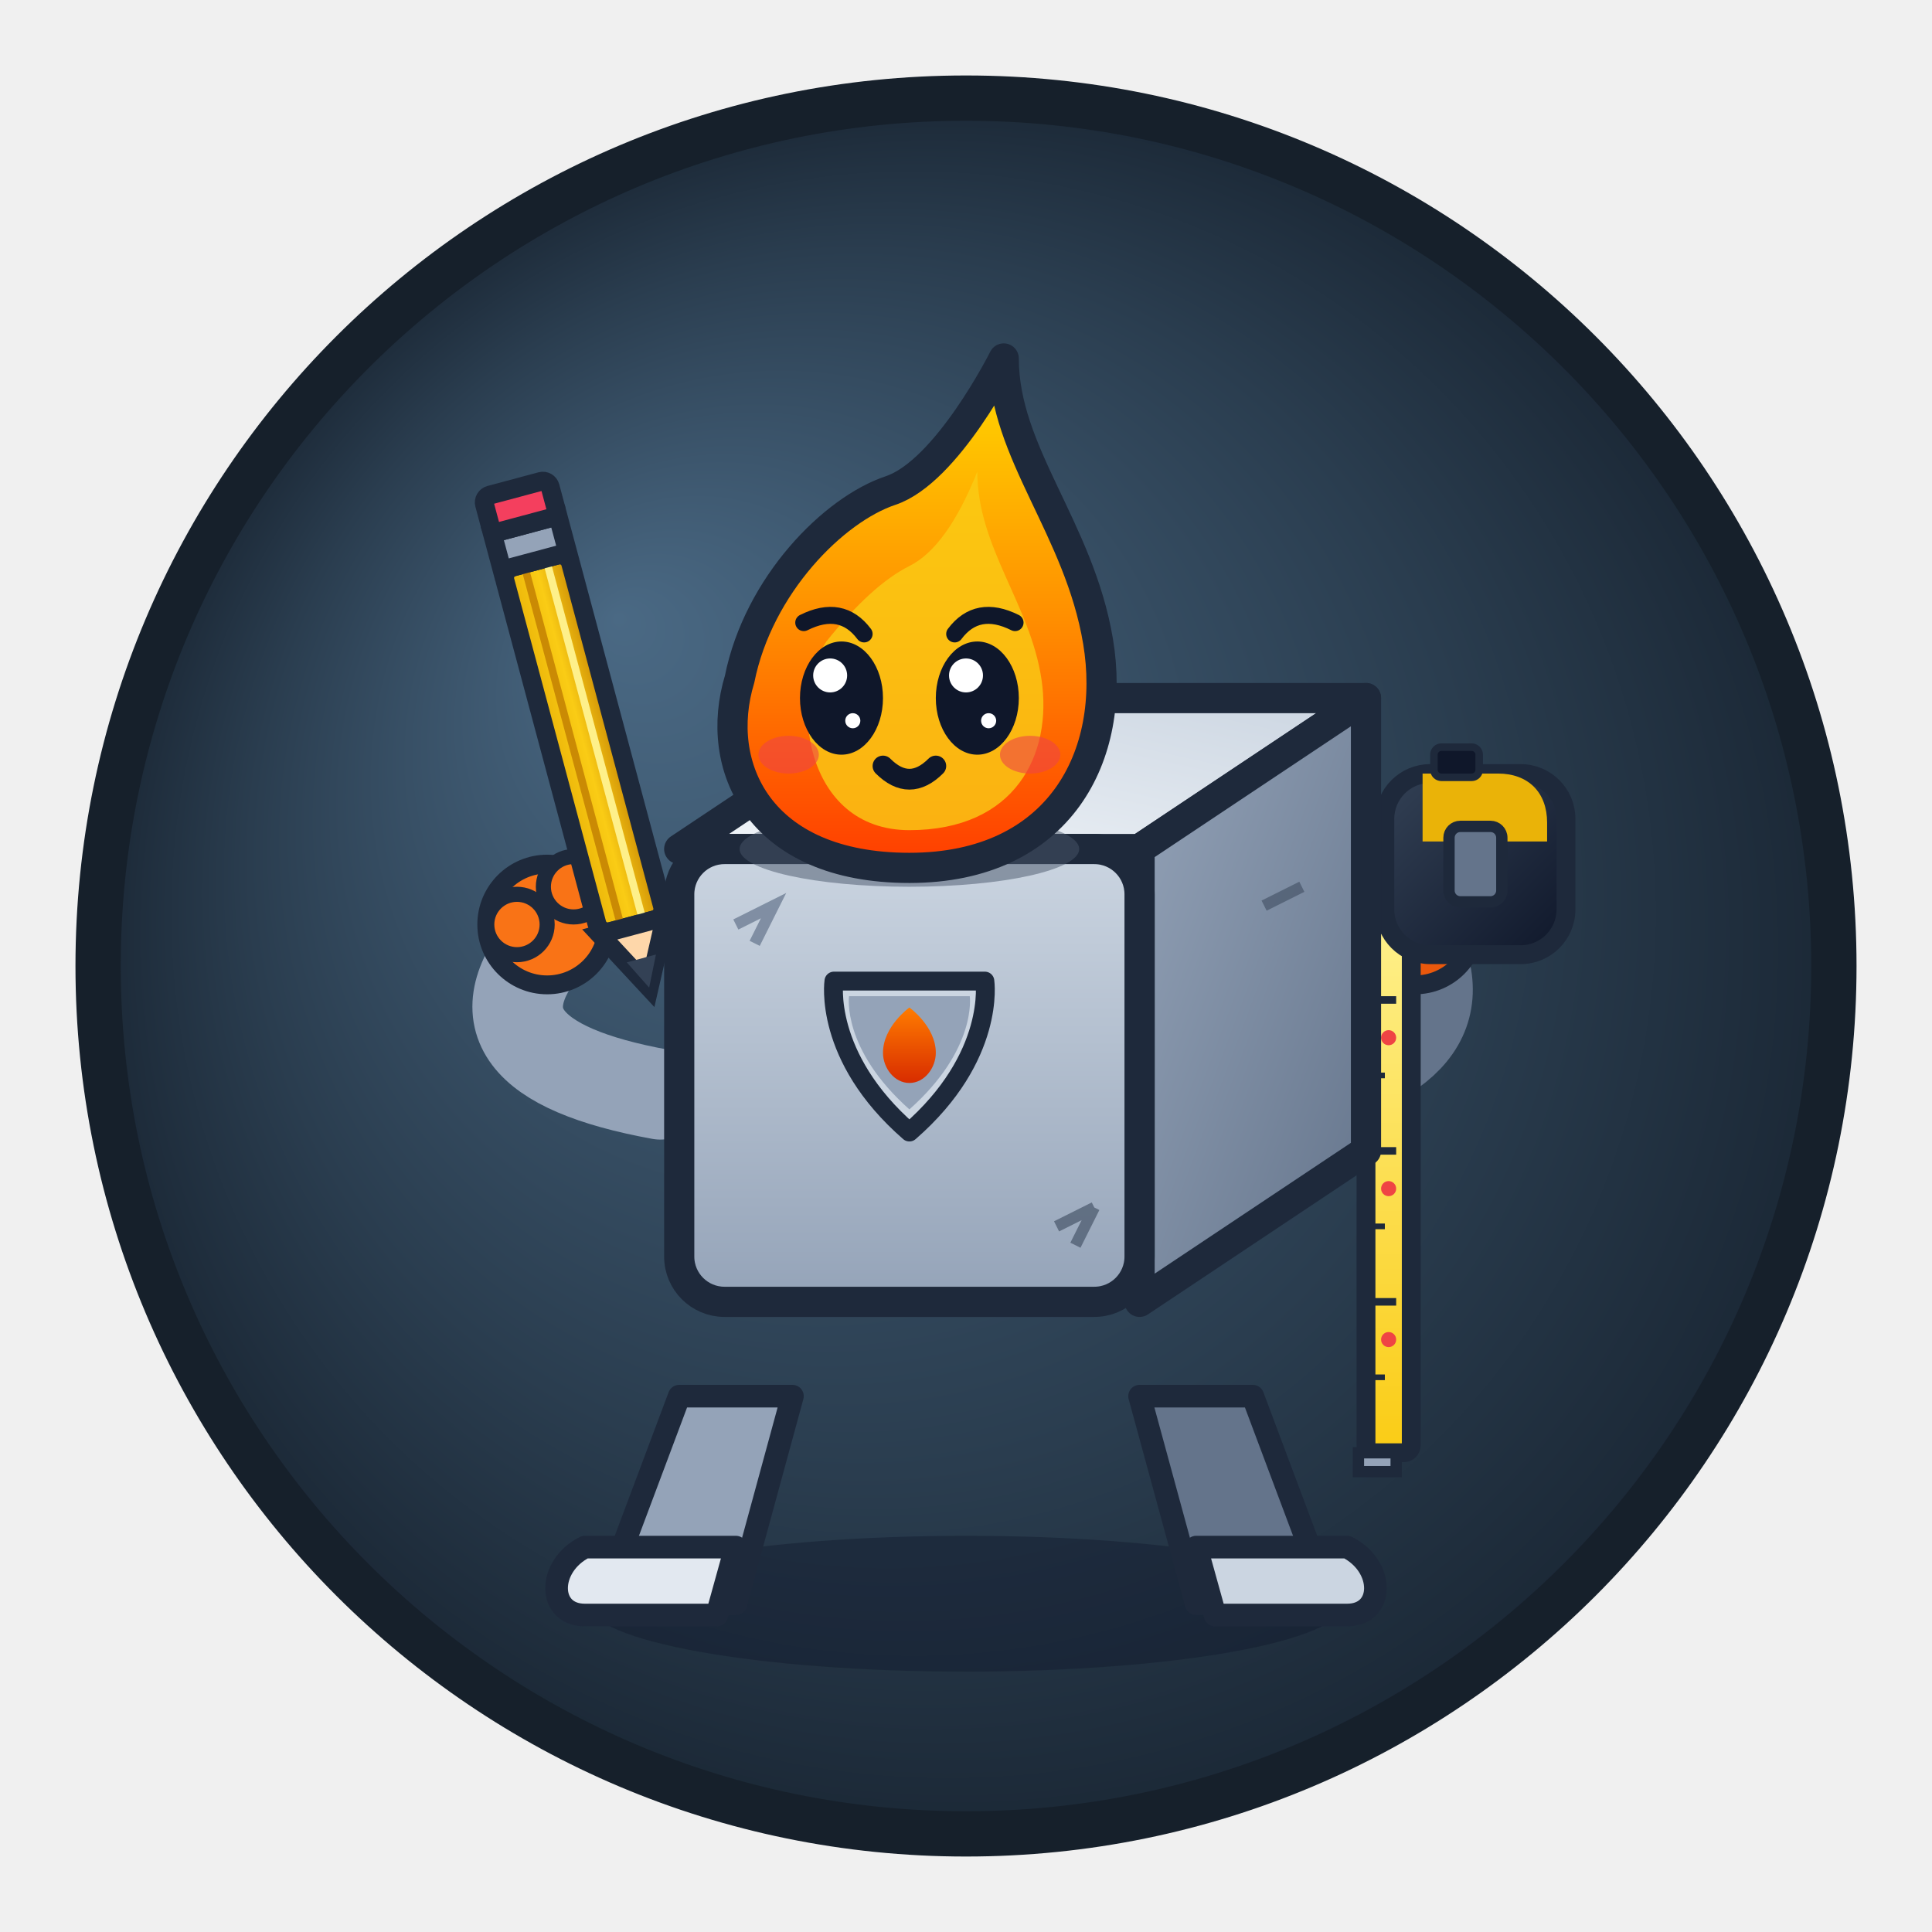
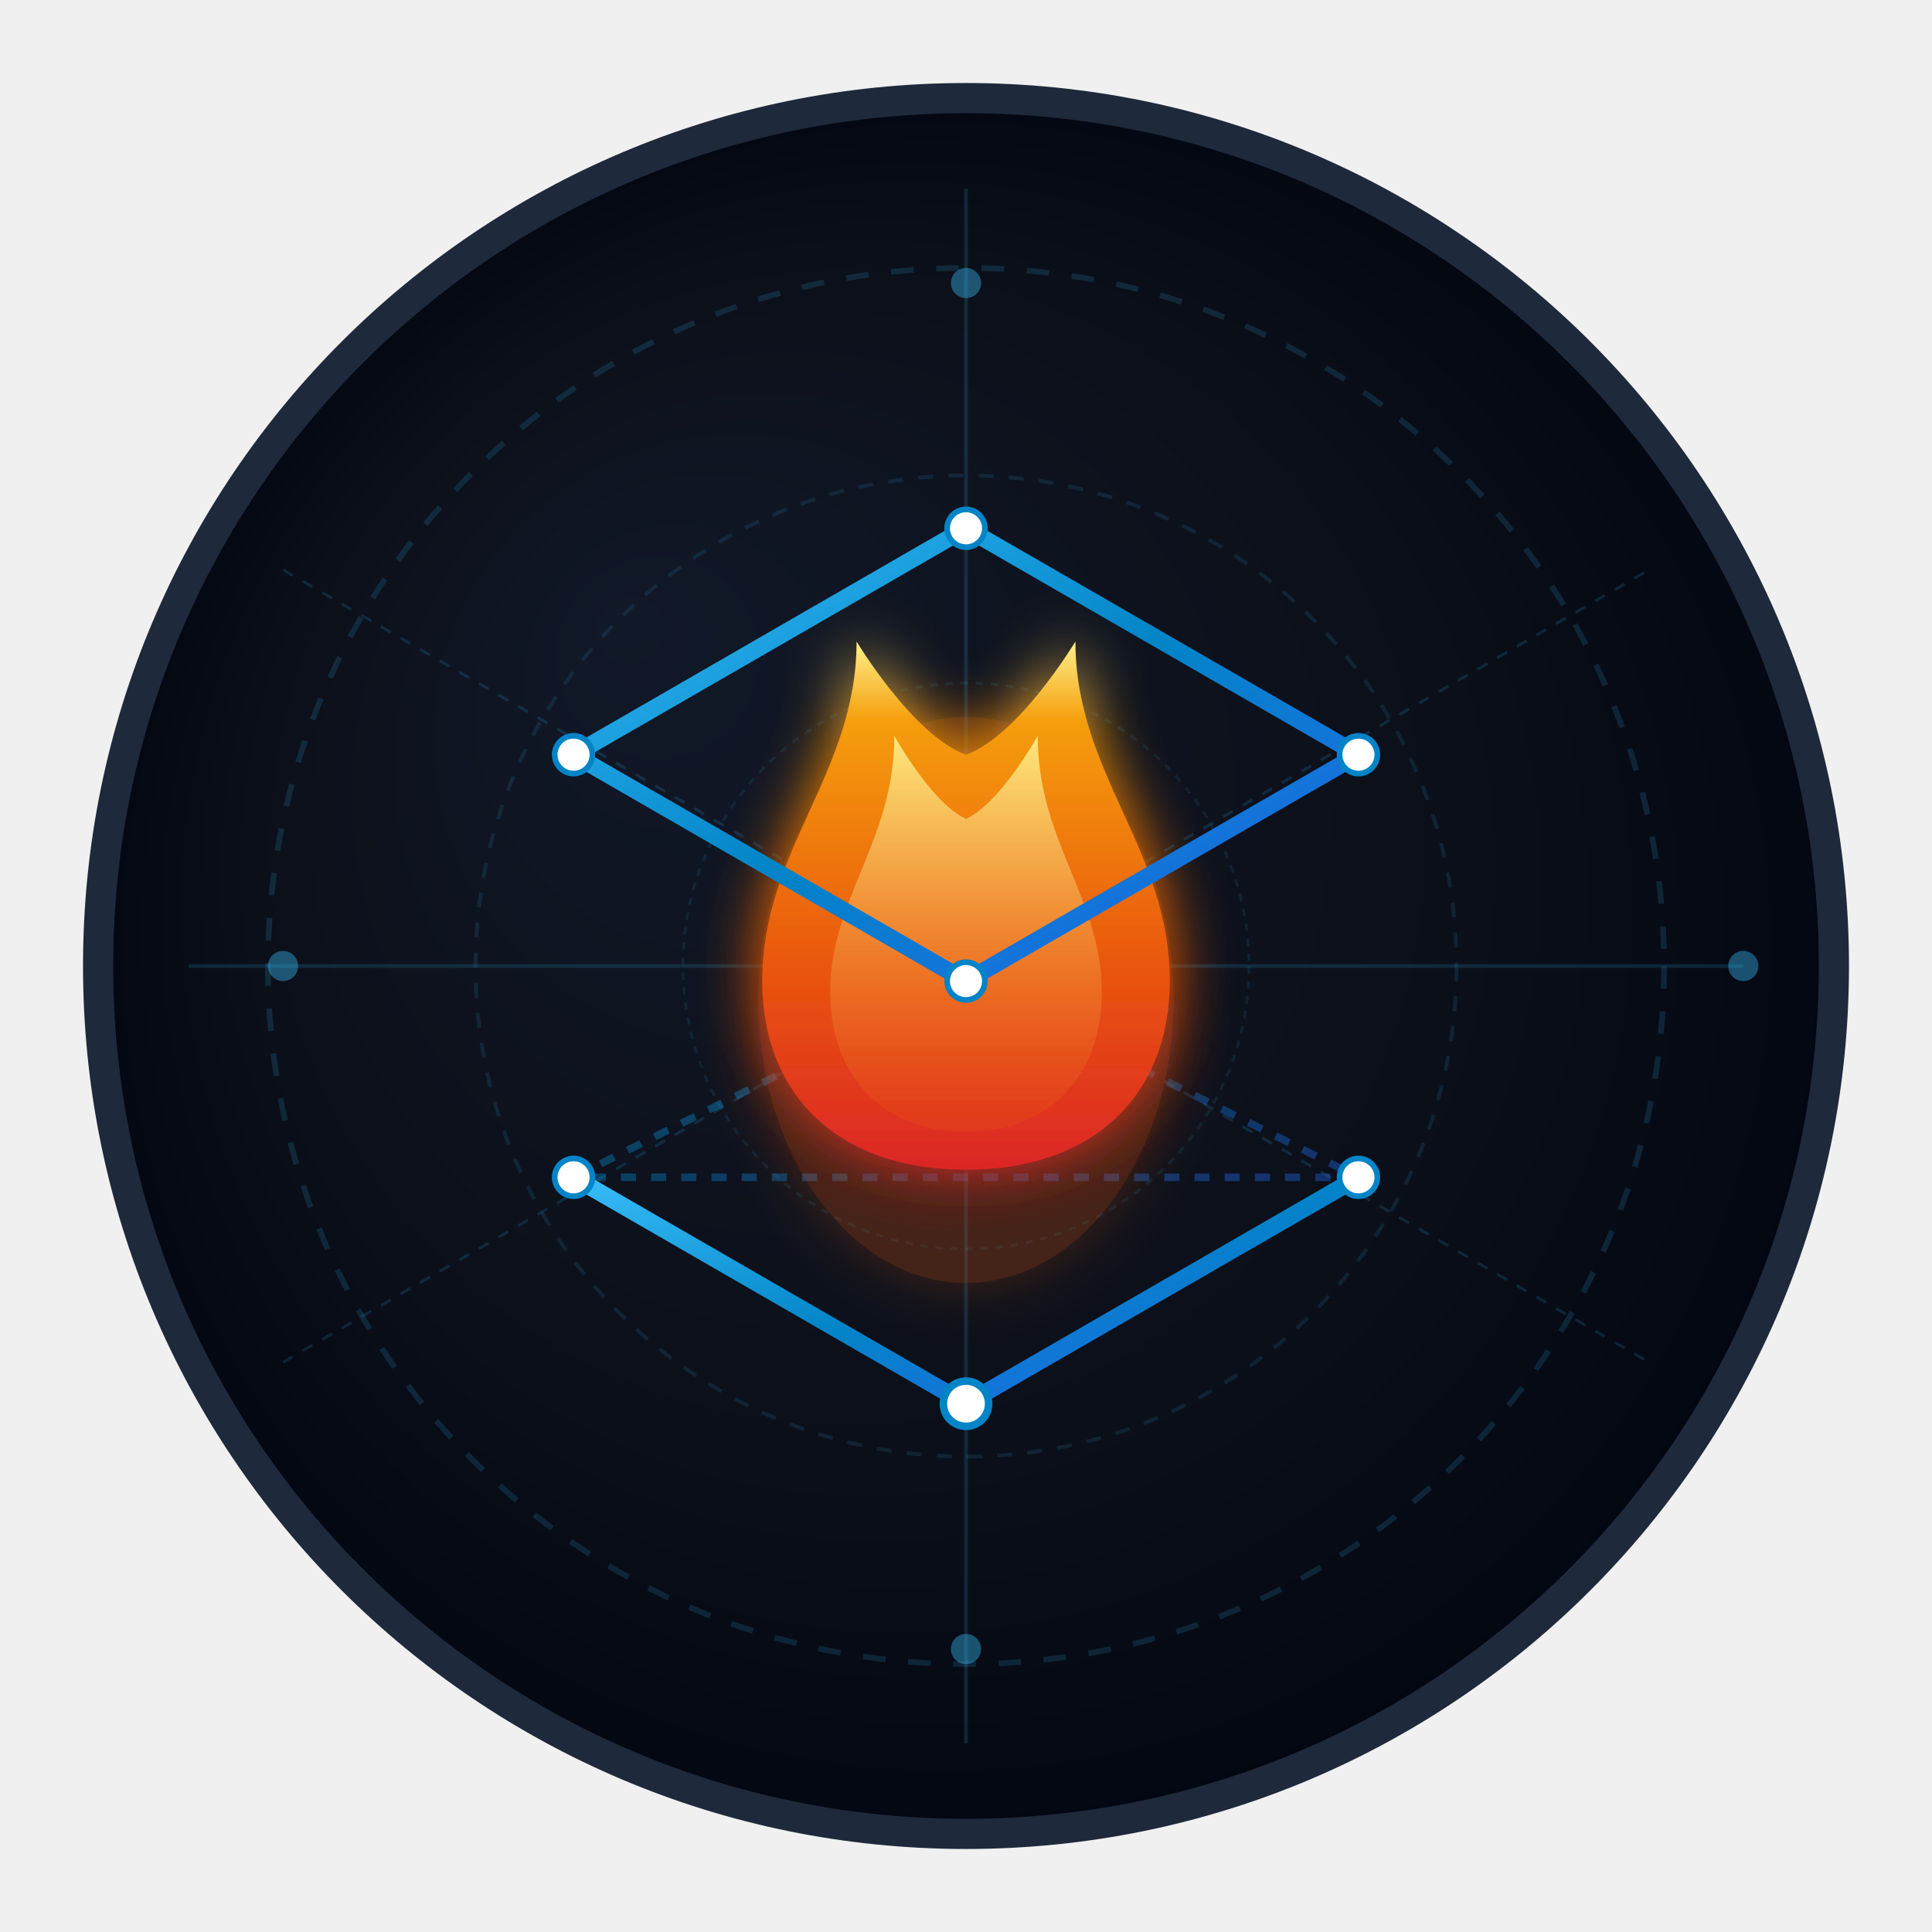
<svg xmlns="http://www.w3.org/2000/svg" viewBox="0 0 512 512" width="100%" height="100%">
  <defs>
+     <filter id="glow" x="-20%" y="-20%" width="140%" height="140%">
+       <feGaussianBlur stdDeviation="8" result="blur" />
+       <feComposite in="SourceGraphic" in2="blur" operator="over" />
+     </filter>
    <radialGradient id="bgGrad" cx="50%" cy="50%" r="50%" fx="30%" fy="30%">
-       <stop offset="0%" stop-color="#4a6984" />
-       <stop offset="70%" stop-color="#2a3d4f" />
-       <stop offset="100%" stop-color="#1b2836" />
+       <stop offset="0%" stop-color="#111827" />
+       <stop offset="70%" stop-color="#0b0f19" />
+       <stop offset="100%" stop-color="#030712" />
    </radialGradient>
    <linearGradient id="fireGrad" x1="0%" y1="100%" x2="0%" y2="0%">
-       <stop offset="0%" stop-color="#ff3c00" />
-       <stop offset="50%" stop-color="#ff9000" />
-       <stop offset="100%" stop-color="#ffdb00" />
+       <stop offset="0%" stop-color="#dc2626" />
+       <stop offset="40%" stop-color="#ea580c" />
+       <stop offset="85%" stop-color="#f59e0b" />
+       <stop offset="100%" stop-color="#fef08a" />
    </linearGradient>
    <linearGradient id="innerFireGrad" x1="0%" y1="100%" x2="0%" y2="0%">
-       <stop offset="0%" stop-color="#d82c00" />
-       <stop offset="100%" stop-color="#ff7c00" />
+       <stop offset="0%" stop-color="#ea580c" stop-opacity="0.2" />
+       <stop offset="100%" stop-color="#fef08a" stop-opacity="0.9" />
    </linearGradient>
-     <linearGradient id="stoneFront" x1="0%" y1="0%" x2="0%" y2="100%">
-       <stop offset="0%" stop-color="#cbd5e1" />
-       <stop offset="100%" stop-color="#94a3b8" />
-     </linearGradient>
-     <linearGradient id="stoneTop" x1="0%" y1="100%" x2="100%" y2="0%">
-       <stop offset="0%" stop-color="#f1f5f9" />
-       <stop offset="100%" stop-color="#cbd5e1" />
-     </linearGradient>
-     <linearGradient id="stoneSide" x1="0%" y1="0%" x2="100%" y2="100%">
-       <stop offset="0%" stop-color="#94a3b8" />
-       <stop offset="100%" stop-color="#64748b" />
-     </linearGradient>
-     <linearGradient id="pencilWood" x1="0%" y1="0%" x2="100%" y2="0%">
-       <stop offset="0%" stop-color="#eab308" />
-       <stop offset="50%" stop-color="#facc15" />
-       <stop offset="100%" stop-color="#ca8a04" />
-     </linearGradient>
-     <linearGradient id="tapeBody" x1="0%" y1="0%" x2="100%" y2="100%">
-       <stop offset="0%" stop-color="#334155" />
-       <stop offset="100%" stop-color="#0f172a" />
-     </linearGradient>
-     <linearGradient id="tapeYellow" x1="0%" y1="0%" x2="0%" y2="100%">
-       <stop offset="0%" stop-color="#fef08a" />
-       <stop offset="100%" stop-color="#facc15" />
+     <linearGradient id="wireframeGrad" x1="0%" y1="0%" x2="100%" y2="100%">
+       <stop offset="0%" stop-color="#38bdf8" />
+       <stop offset="50%" stop-color="#0284c7" />
+       <stop offset="100%" stop-color="#2563eb" />
    </linearGradient>
  </defs>
-   <circle cx="256" cy="256" r="230" fill="url(#bgGrad)" stroke="#16202b" stroke-width="12" />
-   <ellipse cx="256" cy="425" rx="100" ry="18" fill="#0f172a" opacity="0.4" />
-   <path d="M210 370 L195 425 H175 C165 425 160 415 165 410 L180 370 Z" fill="#94a3b8" stroke="#1e293b" stroke-width="6" stroke-linejoin="round" />
-   <path d="M195 410 L190 428 H155 C145 428 145 415 155 410 Z" fill="#e2e8f0" stroke="#1e293b" stroke-width="6" stroke-linejoin="round" />
-   <path d="M302 370 L317 425 H337 C347 425 352 415 347 410 L332 370 Z" fill="#64748b" stroke="#1e293b" stroke-width="6" stroke-linejoin="round" />
-   <path d="M317 410 L322 428 H357 C367 428 367 415 357 410 Z" fill="#cbd5e1" stroke="#1e293b" stroke-width="6" stroke-linejoin="round" />
-   <path d="M175 290 Q120 280 145 250" fill="none" stroke="#94a3b8" stroke-width="24" stroke-linecap="round" />
-   <circle cx="145" cy="245" r="16" fill="#f97316" stroke="#1e293b" stroke-width="5" />
-   <circle cx="152" cy="235" r="8" fill="#f97316" stroke="#1e293b" stroke-width="4" />
-   <circle cx="137" cy="245" r="8" fill="#f97316" stroke="#1e293b" stroke-width="4" />
-   <g transform="translate(115, 130) rotate(-15)">
-     <rect x="12" y="25" width="18" height="100" fill="url(#pencilWood)" stroke="#1e293b" stroke-width="5" rx="3" />
-     <line x1="18" y1="25" x2="18" y2="125" stroke="#ca8a04" stroke-width="2" />
-     <line x1="24" y1="25" x2="24" y2="125" stroke="#fef08a" stroke-width="2" />
-     <polygon points="12,125 30,125 21,142" fill="#fed7aa" stroke="#1e293b" stroke-width="5" />
-     <polygon points="17,134 25,134 21,142" fill="#334155" />
-     <rect x="12" y="15" width="18" height="10" fill="#94a3b8" stroke="#1e293b" stroke-width="5" />
-     <rect x="12" y="5" width="18" height="10" fill="#f43f5e" stroke="#1e293b" stroke-width="5" rx="2" />
-   </g>
-   <path d="M337 290 Q390 280 375 250" fill="none" stroke="#64748b" stroke-width="24" stroke-linecap="round" />
-   <circle cx="375" cy="245" r="16" fill="#ea580c" stroke="#1e293b" stroke-width="5" />
-   <circle cx="367" cy="235" r="8" fill="#ea580c" stroke="#1e293b" stroke-width="4" />
-   <circle cx="383" cy="245" r="8" fill="#ea580c" stroke="#1e293b" stroke-width="4" />
-   <g transform="translate(372, 175)">
-     <rect x="-10" y="70" width="12" height="140" fill="url(#tapeYellow)" stroke="#1e293b" stroke-width="5" rx="2" />
-     <line x1="-10" y1="90" x2="-2" y2="90" stroke="#1e293b" stroke-width="2" />
-     <line x1="-10" y1="110" x2="-5" y2="110" stroke="#1e293b" stroke-width="1.5" />
-     <line x1="-10" y1="130" x2="-2" y2="130" stroke="#1e293b" stroke-width="2" />
-     <line x1="-10" y1="150" x2="-5" y2="150" stroke="#1e293b" stroke-width="1.5" />
-     <line x1="-10" y1="170" x2="-2" y2="170" stroke="#1e293b" stroke-width="2" />
-     <line x1="-10" y1="190" x2="-5" y2="190" stroke="#1e293b" stroke-width="1.5" />
-     <circle cx="-4" cy="100" r="2" fill="#ef4444" />
-     <circle cx="-4" cy="140" r="2" fill="#ef4444" />
-     <circle cx="-4" cy="180" r="2" fill="#ef4444" />
-     <path d="M-10 210 H-2 V215 H-12 V210 Z" fill="#94a3b8" stroke="#1e293b" stroke-width="3" />
-     <rect x="-5" y="30" width="48" height="48" rx="12" fill="url(#tapeBody)" stroke="#1e293b" stroke-width="5" />
-     <path d="M5 30 H25 C33 30 38 35 38 43 V48 H5 Z" fill="#eab308" />
-     <rect x="12" y="44" width="14" height="20" rx="3" fill="#64748b" stroke="#1e293b" stroke-width="3" />
-     <rect x="8" y="23" width="12" height="8" rx="2" fill="#0f172a" stroke="#1e293b" stroke-width="2" />
-   </g>
-   <polygon points="180,225 240,185 362,185 302,225" fill="url(#stoneTop)" stroke="#1e293b" stroke-width="8" stroke-linejoin="round" />
-   <polygon points="302,225 362,185 362,305 302,345" fill="url(#stoneSide)" stroke="#1e293b" stroke-width="8" stroke-linejoin="round" />
-   <rect x="180" y="225" width="122" height="120" rx="12" fill="url(#stoneFront)" stroke="#1e293b" stroke-width="8" stroke-linejoin="round" />
-   <path d="M195 245 L205 240 L200 250" fill="none" stroke="#64748b" stroke-width="3" opacity="0.7" />
-   <path d="M280 325 L290 320 M290 320 L285 330" fill="none" stroke="#475569" stroke-width="3" opacity="0.7" />
-   <path d="M335 240 L345 235" fill="none" stroke="#475569" stroke-width="3" opacity="0.7" />
-   <g transform="translate(216, 255)">
-     <path d="M5 5 H45 C45 5 48 25 25 45 C2 25 5 5 5 5 Z" fill="#cbd5e1" stroke="#1e293b" stroke-width="5" stroke-linejoin="round" />
-     <path d="M9 9 H41 C41 9 43 23 25 39 C7 23 9 9 9 9 Z" fill="#94a3b8" />
-     <path d="M25 32 C29 32 32 28 32 24 C32 17 25 12 25 12 C25 12 18 17 18 24 C18 28 21 32 25 32 Z" fill="url(#innerFireGrad)" />
-   </g>
-   <ellipse cx="241" cy="225" rx="45" ry="10" fill="#475569" opacity="0.5" />
-   <g transform="translate(191, 85)">
-     <path d="M50 145 C90 145 105 115 100 85 C95 55 75 35 75 10 C75 10 60 40 45 45 C30 50 10 70 5 95 C-2 118 10 145 50 145 Z" fill="url(#fireGrad)" stroke="#1e293b" stroke-width="8" stroke-linejoin="round" />
-     <path d="M50 135 C78 135 88 115 85 95 C82 75 68 60 68 40 Q60 60 50 65 Q40 70 28 85 C18 100 22 135 50 135 Z" fill="#facc15" opacity="0.8" />
-     <ellipse cx="32" cy="100" rx="11" ry="15" fill="#0f172a" />
-     <circle cx="29" cy="94" r="4.5" fill="#ffffff" />
-     <circle cx="35" cy="106" r="2" fill="#ffffff" />
-     <ellipse cx="68" cy="100" rx="11" ry="15" fill="#0f172a" />
-     <circle cx="65" cy="94" r="4.5" fill="#ffffff" />
-     <circle cx="71" cy="106" r="2" fill="#ffffff" />
-     <path d="M22 80 Q32 75 38 83" fill="none" stroke="#0f172a" stroke-width="4.5" stroke-linecap="round" />
-     <path d="M78 80 Q68 75 62 83" fill="none" stroke="#0f172a" stroke-width="4.5" stroke-linecap="round" />
-     <ellipse cx="18" cy="115" rx="8" ry="5" fill="#ef4444" opacity="0.6" />
-     <ellipse cx="82" cy="115" rx="8" ry="5" fill="#ef4444" opacity="0.6" />
-     <path d="M43 118 Q50 125 57 118" fill="none" stroke="#0f172a" stroke-width="5.5" stroke-linecap="round" />
-   </g>
+   <circle cx="256" cy="256" r="230" fill="url(#bgGrad)" stroke="#1e293b" stroke-width="8" />
+   <circle cx="256" cy="256" r="185" fill="none" stroke="#38bdf8" stroke-width="1.5" stroke-dasharray="6,6" opacity="0.15" />
+   <circle cx="256" cy="256" r="130" fill="none" stroke="#38bdf8" stroke-width="1" stroke-dasharray="4,4" opacity="0.12" />
+   <circle cx="256" cy="256" r="75" fill="none" stroke="#38bdf8" stroke-width="0.75" stroke-dasharray="2,2" opacity="0.1" />
+   <line x1="50" y1="256" x2="462" y2="256" stroke="#38bdf8" stroke-width="1" opacity="0.15" />
+   <line x1="256" y1="50" x2="256" y2="462" stroke="#38bdf8" stroke-width="1" opacity="0.15" />
+   <line x1="75" y1="151" x2="437" y2="361" stroke="#38bdf8" stroke-width="0.75" stroke-dasharray="3,3" opacity="0.15" />
+   <line x1="75" y1="361" x2="437" y2="151" stroke="#38bdf8" stroke-width="0.75" stroke-dasharray="3,3" opacity="0.15" />
+   <circle cx="256" cy="75" r="4" fill="#38bdf8" opacity="0.4" />
+   <circle cx="256" cy="437" r="4" fill="#38bdf8" opacity="0.4" />
+   <circle cx="75" cy="256" r="4" fill="#38bdf8" opacity="0.4" />
+   <circle cx="462" cy="256" r="4" fill="#38bdf8" opacity="0.4" />
+   <polygon points="152,312 256,260 360,312" fill="none" stroke="url(#wireframeGrad)" stroke-width="2" stroke-dasharray="4,4" opacity="0.4" />
+   <line x1="256" y1="140" x2="256" y2="260" stroke="url(#wireframeGrad)" stroke-width="2" stroke-dasharray="4,4" opacity="0.4" />
+   <ellipse cx="256" cy="265" rx="55" ry="75" fill="#ea580c" opacity="0.25" filter="url(#glow)" />
+   <path d="M256,310             C290,310 310,290 310,260             C310,225 285,205 285,170             C285,170 270,195 256,200             C242,195 227,170 227,170             C227,205 202,225 202,260             C202,290 222,310 256,310 Z" fill="url(#fireGrad)" filter="url(#glow)" />
+   <path d="M256,300             C278,300 292,285 292,263             C292,238 275,223 275,195             C275,195 265,213 256,217             C247,213 237,195 237,195             C237,223 220,238 220,263             C220,285 234,300 256,300 Z" fill="url(#innerFireGrad)" />
+   <polygon points="256,140 360,200 256,260 152,200" fill="none" stroke="url(#wireframeGrad)" stroke-width="4.5" stroke-linejoin="round" />
+   <line x1="152" y1="200" x2="152" y2="312" stroke="url(#wireframeGrad)" stroke-width="4.5" stroke-linecap="round" />
+   <line x1="360" y1="200" x2="360" y2="312" stroke="url(#wireframeGrad)" stroke-width="4.5" stroke-linecap="round" />
+   <line x1="256" y1="260" x2="256" y2="372" stroke="url(#wireframeGrad)" stroke-width="5" stroke-linecap="round" />
+   <path d="M152,312 L256,372 L360,312" fill="none" stroke="url(#wireframeGrad)" stroke-width="4.5" stroke-linejoin="round" />
+   <circle cx="256" cy="140" r="5" fill="#ffffff" stroke="#0284c7" stroke-width="1.5" />
+   <circle cx="360" cy="200" r="5" fill="#ffffff" stroke="#0284c7" stroke-width="1.5" />
+   <circle cx="152" cy="200" r="5" fill="#ffffff" stroke="#0284c7" stroke-width="1.5" />
+   <circle cx="256" cy="260" r="5" fill="#ffffff" stroke="#0284c7" stroke-width="1.5" />
+   <circle cx="152" cy="312" r="5" fill="#ffffff" stroke="#0284c7" stroke-width="1.5" />
+   <circle cx="360" cy="312" r="5" fill="#ffffff" stroke="#0284c7" stroke-width="1.5" />
+   <circle cx="256" cy="372" r="6" fill="#ffffff" stroke="#0284c7" stroke-width="2" />
</svg>
